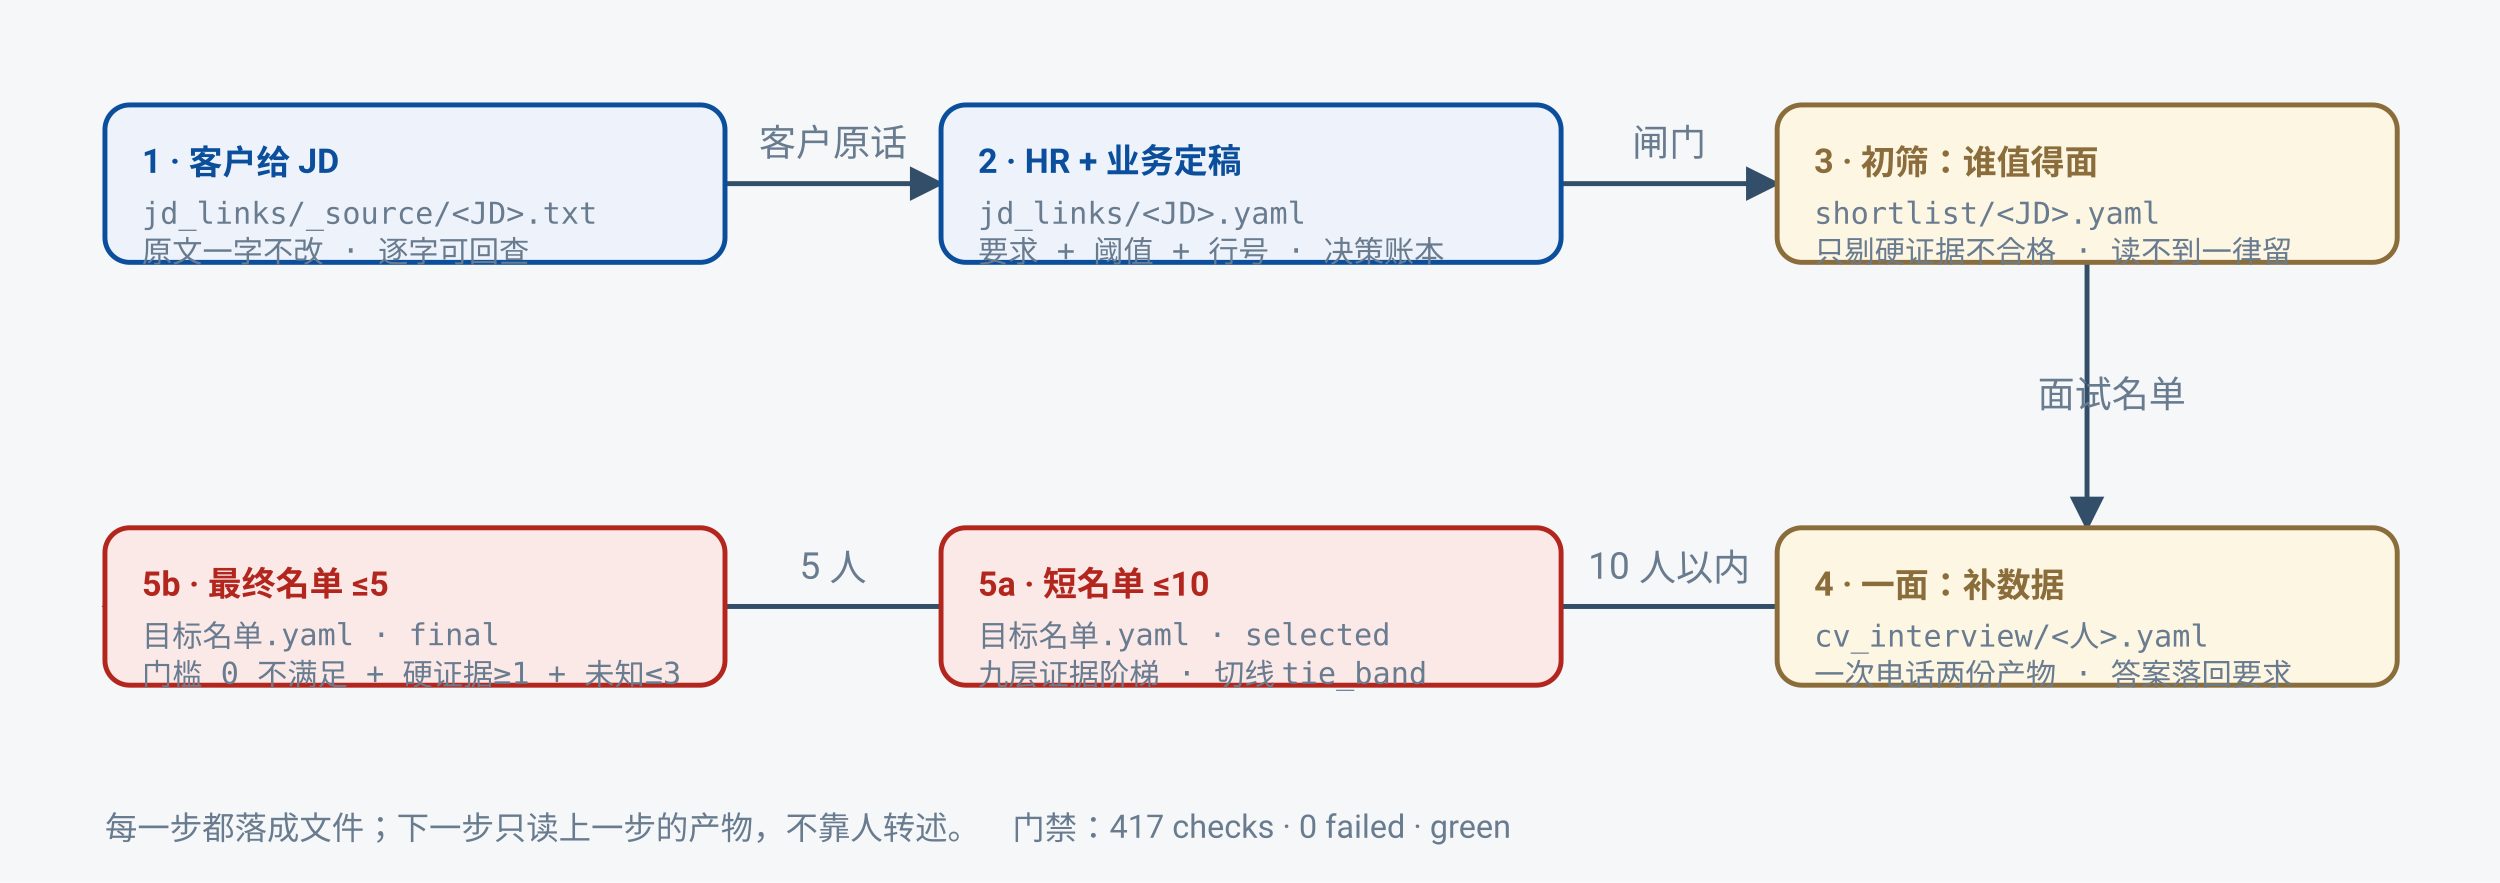
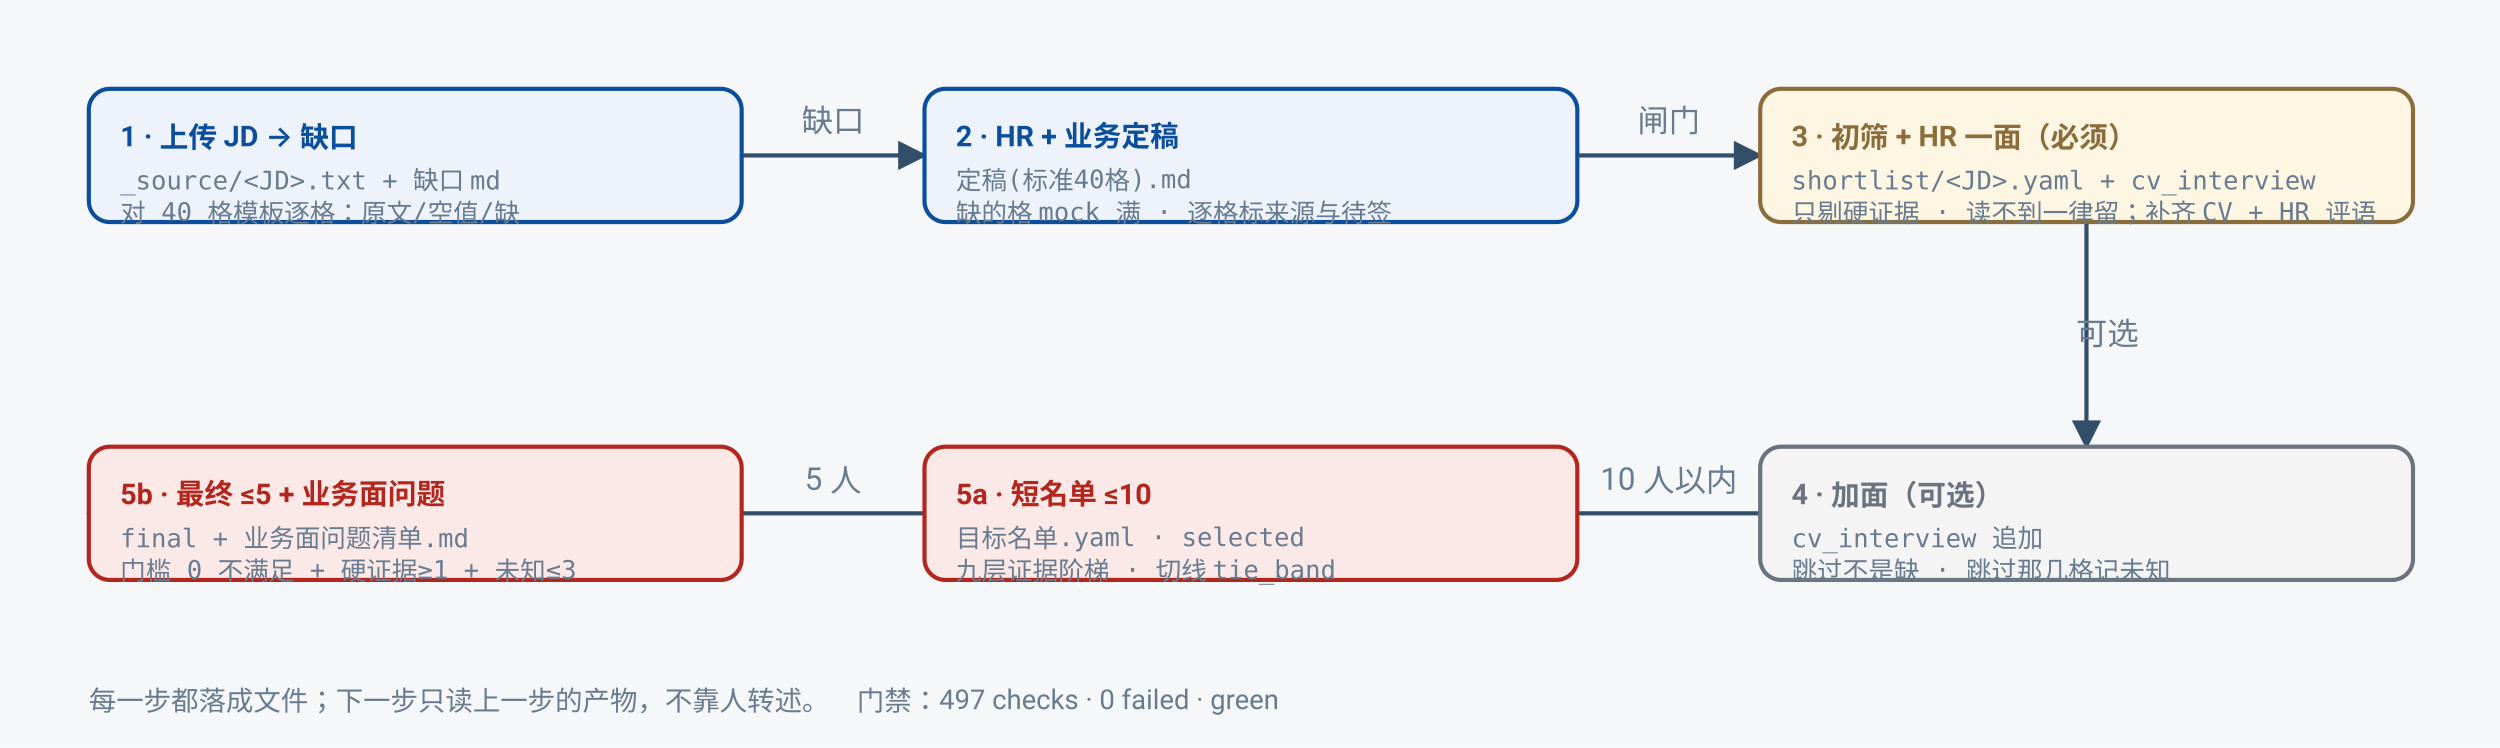
- <svg xmlns="http://www.w3.org/2000/svg" width="810" height="286" viewBox="0 0 810 286" font-family="ui-sans-serif,-apple-system,Segoe UI,Roboto,sans-serif">
+ <svg xmlns="http://www.w3.org/2000/svg" width="957" height="286" viewBox="0 0 957 286" font-family="ui-sans-serif,-apple-system,Segoe UI,Roboto,sans-serif">
  <defs>
    <marker id="ag" viewBox="0 0 10 10" refX="9" refY="5" markerWidth="7" markerHeight="7" orient="auto-start-reverse">
      <path d="M0 0 L10 5 L0 10 z" fill="#334e68" />
    </marker>
  </defs>
-   <rect width="810" height="286" fill="#f6f7f9" />
-   <line x1="234.9" y1="59.5" x2="304.9" y2="59.5" stroke="#334e68" stroke-width="1.6" marker-end="url(#ag)" />
-   <text x="269.9" y="50.5" font-size="12.0" fill="#687b8f" text-anchor="middle">客户原话</text>
-   <line x1="505.8" y1="59.5" x2="575.8" y2="59.5" stroke="#334e68" stroke-width="1.6" marker-end="url(#ag)" />
-   <text x="540.8" y="50.5" font-size="12.0" fill="#687b8f" text-anchor="middle">闸门</text>
-   <line x1="676.2" y1="85.0" x2="676.2" y2="171.0" stroke="#334e68" stroke-width="1.6" marker-end="url(#ag)" />
-   <text x="684.2" y="132.0" font-size="12.0" fill="#687b8f" text-anchor="middle">面试名单</text>
-   <line x1="776.7" y1="196.5" x2="304.9" y2="196.5" stroke="#334e68" stroke-width="1.6" marker-end="url(#ag)" />
-   <text x="540.8" y="187.5" font-size="12.0" fill="#687b8f" text-anchor="middle">10 人以内</text>
-   <line x1="505.8" y1="196.5" x2="34.0" y2="196.5" stroke="#334e68" stroke-width="1.6" marker-end="url(#ag)" />
-   <text x="269.9" y="187.5" font-size="12.0" fill="#687b8f" text-anchor="middle">5 人</text>
-   <rect x="34.0" y="34.0" width="200.9" height="51.0" rx="8" fill="#eef3fb" stroke="#0b4f9c" stroke-width="1.6" />
-   <text x="46.0" y="56.0" font-size="11.0" font-weight="600" fill="#0b4f9c">1 · 客户给 JD</text>
-   <text x="46.0" y="72.5" font-size="9.8" fill="#687b8f" font-family="ui-monospace,Menlo,monospace">jd_links/_source/&lt;JD&gt;.txt</text>
-   <text x="46.0" y="85.0" font-size="9.8" fill="#687b8f" font-family="ui-monospace,Menlo,monospace">原文一字不改 · 逐字可回查</text>
-   <rect x="304.9" y="34.0" width="200.9" height="51.0" rx="8" fill="#eef3fb" stroke="#0b4f9c" stroke-width="1.6" />
-   <text x="316.9" y="56.0" font-size="11.0" font-weight="600" fill="#0b4f9c">2 · HR + 业务定稿</text>
-   <text x="316.9" y="72.5" font-size="9.8" fill="#687b8f" font-family="ui-monospace,Menlo,monospace">jd_links/&lt;JD&gt;.yaml</text>
-   <text x="316.9" y="85.0" font-size="9.8" fill="#687b8f" font-family="ui-monospace,Menlo,monospace">要求 + 阈值 + 行号 · 决策账本</text>
-   <rect x="575.8" y="34.0" width="200.9" height="51.0" rx="8" fill="#fdf6e3" stroke="#8a6d3b" stroke-width="1.6" />
-   <text x="587.8" y="56.0" font-size="11.0" font-weight="600" fill="#8a6d3b">3 · 初筛：谁值得面</text>
-   <text x="587.8" y="72.5" font-size="9.8" fill="#687b8f" font-family="ui-monospace,Menlo,monospace">shortlist/&lt;JD&gt;.yaml</text>
-   <text x="587.8" y="85.0" font-size="9.8" fill="#687b8f" font-family="ui-monospace,Menlo,monospace">只剔硬证据不合格 · 读不到一律留</text>
-   <rect x="575.8" y="171.0" width="200.9" height="51.0" rx="8" fill="#fdf6e3" stroke="#8a6d3b" stroke-width="1.6" />
-   <text x="587.8" y="193.0" font-size="11.0" font-weight="600" fill="#8a6d3b">4 · 一面：补数据</text>
-   <text x="587.8" y="209.5" font-size="9.8" fill="#687b8f" font-family="ui-monospace,Menlo,monospace">cv_interview/&lt;人&gt;.yaml</text>
-   <text x="587.8" y="222.0" font-size="9.8" fill="#687b8f" font-family="ui-monospace,Menlo,monospace">一次电话两份产物 · 答案落回要求</text>
-   <rect x="304.9" y="171.0" width="200.9" height="51.0" rx="8" fill="#fbe9e7" stroke="#b3261e" stroke-width="1.6" />
-   <text x="316.9" y="193.0" font-size="11.0" font-weight="600" fill="#b3261e">5a · 短名单 ≤10</text>
-   <text x="316.9" y="209.5" font-size="9.8" fill="#687b8f" font-family="ui-monospace,Menlo,monospace">目标名单.yaml · selected</text>
-   <text x="316.9" y="222.0" font-size="9.8" fill="#687b8f" font-family="ui-monospace,Menlo,monospace">九层证据阶梯 · 切线 tie_band</text>
-   <rect x="34.0" y="171.0" width="200.9" height="51.0" rx="8" fill="#fbe9e7" stroke="#b3261e" stroke-width="1.6" />
-   <text x="46.0" y="193.0" font-size="11.0" font-weight="600" fill="#b3261e">5b · 最终名单 ≤5</text>
-   <text x="46.0" y="209.5" font-size="9.8" fill="#687b8f" font-family="ui-monospace,Menlo,monospace">目标名单.yaml · final</text>
+   <rect width="957" height="286" fill="#f6f7f9" />
+   <line x1="283.9" y1="59.5" x2="353.9" y2="59.5" stroke="#334e68" stroke-width="1.6" marker-end="url(#ag)" />
+   <text x="318.9" y="50.5" font-size="12.0" fill="#687b8f" text-anchor="middle">缺口</text>
+   <line x1="603.8" y1="59.5" x2="673.8" y2="59.5" stroke="#334e68" stroke-width="1.6" marker-end="url(#ag)" />
+   <text x="638.8" y="50.5" font-size="12.0" fill="#687b8f" text-anchor="middle">闸门</text>
+   <line x1="798.7" y1="85.0" x2="798.7" y2="171.0" stroke="#334e68" stroke-width="1.6" marker-end="url(#ag)" />
+   <text x="806.7" y="132.0" font-size="12.0" fill="#687b8f" text-anchor="middle">可选</text>
+   <line x1="923.7" y1="196.5" x2="353.9" y2="196.5" stroke="#334e68" stroke-width="1.6" marker-end="url(#ag)" />
+   <text x="638.8" y="187.5" font-size="12.0" fill="#687b8f" text-anchor="middle">10 人以内</text>
+   <line x1="603.8" y1="196.5" x2="34.0" y2="196.5" stroke="#334e68" stroke-width="1.6" marker-end="url(#ag)" />
+   <text x="318.9" y="187.5" font-size="12.0" fill="#687b8f" text-anchor="middle">5 人</text>
+   <rect x="34.0" y="34.0" width="249.9" height="51.0" rx="8" fill="#eef3fb" stroke="#0b4f9c" stroke-width="1.6" />
+   <text x="46.0" y="56.0" font-size="11.0" font-weight="600" fill="#0b4f9c">1 · 上传 JD → 缺口</text>
+   <text x="46.0" y="72.5" font-size="9.8" fill="#687b8f" font-family="ui-monospace,Menlo,monospace">_source/&lt;JD&gt;.txt + 缺口 md</text>
+   <text x="46.0" y="85.0" font-size="9.8" fill="#687b8f" font-family="ui-monospace,Menlo,monospace">对 40 格模板逐格：原文/空值/缺</text>
+   <rect x="353.9" y="34.0" width="249.9" height="51.0" rx="8" fill="#eef3fb" stroke="#0b4f9c" stroke-width="1.6" />
+   <text x="365.9" y="56.0" font-size="11.0" font-weight="600" fill="#0b4f9c">2 · HR + 业务定稿</text>
+   <text x="365.9" y="72.5" font-size="9.8" fill="#687b8f" font-family="ui-monospace,Menlo,monospace">定稿(标准40格).md</text>
+   <text x="365.9" y="85.0" font-size="9.8" fill="#687b8f" font-family="ui-monospace,Menlo,monospace">缺的格 mock 满 · 逐格标来源与待签</text>
+   <rect x="673.8" y="34.0" width="249.9" height="51.0" rx="8" fill="#fdf6e3" stroke="#8a6d3b" stroke-width="1.6" />
+   <text x="685.8" y="56.0" font-size="11.0" font-weight="600" fill="#8a6d3b">3 · 初筛 + HR 一面（必须）</text>
+   <text x="685.8" y="72.5" font-size="9.8" fill="#687b8f" font-family="ui-monospace,Menlo,monospace">shortlist/&lt;JD&gt;.yaml + cv_interview</text>
+   <text x="685.8" y="85.0" font-size="9.8" fill="#687b8f" font-family="ui-monospace,Menlo,monospace">只剔硬证据 · 读不到一律留；补齐 CV + HR 评语</text>
+   <rect x="673.8" y="171.0" width="249.9" height="51.0" rx="8" fill="#f4f4f4" stroke="#6b7280" stroke-width="1.6" />
+   <text x="685.8" y="193.0" font-size="11.0" font-weight="600" fill="#6b7280">4 · 加面（可选）</text>
+   <text x="685.8" y="209.5" font-size="9.8" fill="#687b8f" font-family="ui-monospace,Menlo,monospace">cv_interview 追加</text>
+   <text x="685.8" y="222.0" font-size="9.8" fill="#687b8f" font-family="ui-monospace,Menlo,monospace">跳过不是缺 · 跳过那几格记未知</text>
+   <rect x="353.9" y="171.0" width="249.9" height="51.0" rx="8" fill="#fbe9e7" stroke="#b3261e" stroke-width="1.6" />
+   <text x="365.9" y="193.0" font-size="11.0" font-weight="600" fill="#b3261e">5a · 短名单 ≤10</text>
+   <text x="365.9" y="209.5" font-size="9.8" fill="#687b8f" font-family="ui-monospace,Menlo,monospace">目标名单.yaml · selected</text>
+   <text x="365.9" y="222.0" font-size="9.8" fill="#687b8f" font-family="ui-monospace,Menlo,monospace">九层证据阶梯 · 切线 tie_band</text>
+   <rect x="34.0" y="171.0" width="249.9" height="51.0" rx="8" fill="#fbe9e7" stroke="#b3261e" stroke-width="1.6" />
+   <text x="46.0" y="193.0" font-size="11.0" font-weight="600" fill="#b3261e">5b · 最终 ≤5 + 业务面问题</text>
+   <text x="46.0" y="209.5" font-size="9.8" fill="#687b8f" font-family="ui-monospace,Menlo,monospace">final + 业务面问题清单.md</text>
  <text x="46.0" y="222.0" font-size="9.8" fill="#687b8f" font-family="ui-monospace,Menlo,monospace">门槛 0 不满足 + 硬证据≥1 + 未知≤3</text>
-   <text x="34.0" y="272" font-size="10.5" fill="#687b8f">每一步都落成文件；下一步只读上一步的产物，不靠人转述。　门禁：417 checks · 0 failed · green</text>
+   <text x="34.0" y="272" font-size="10.5" fill="#687b8f">每一步都落成文件；下一步只读上一步的产物，不靠人转述。　门禁：497 checks · 0 failed · green</text>
</svg>
